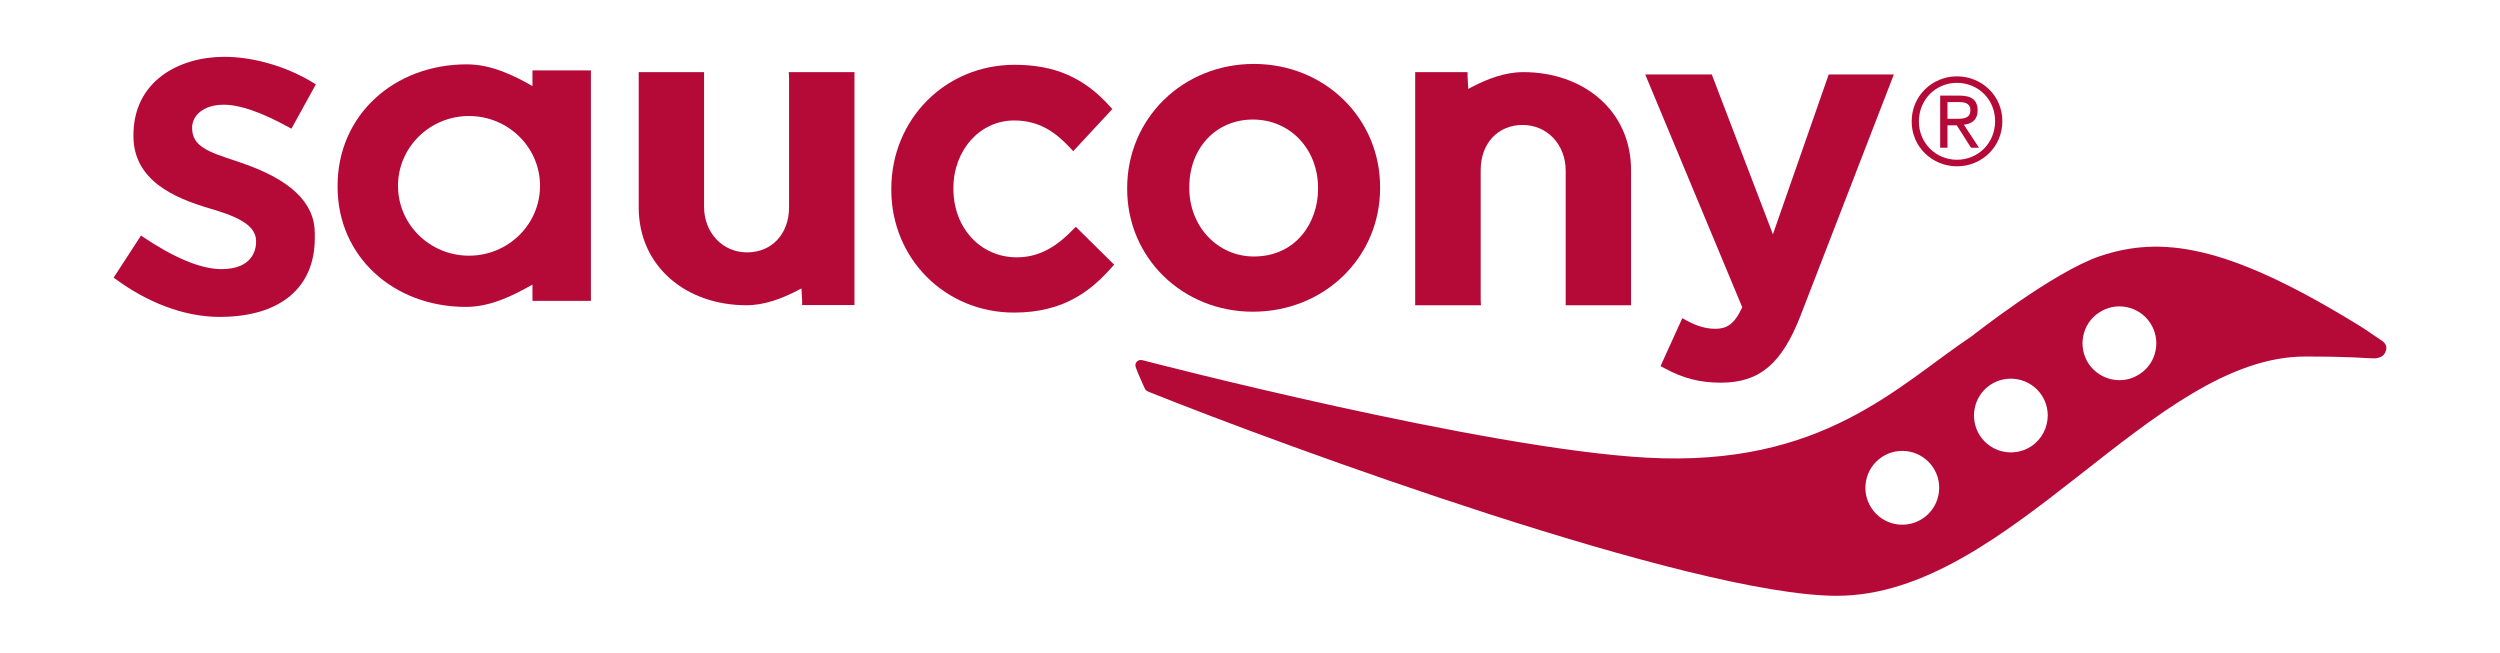
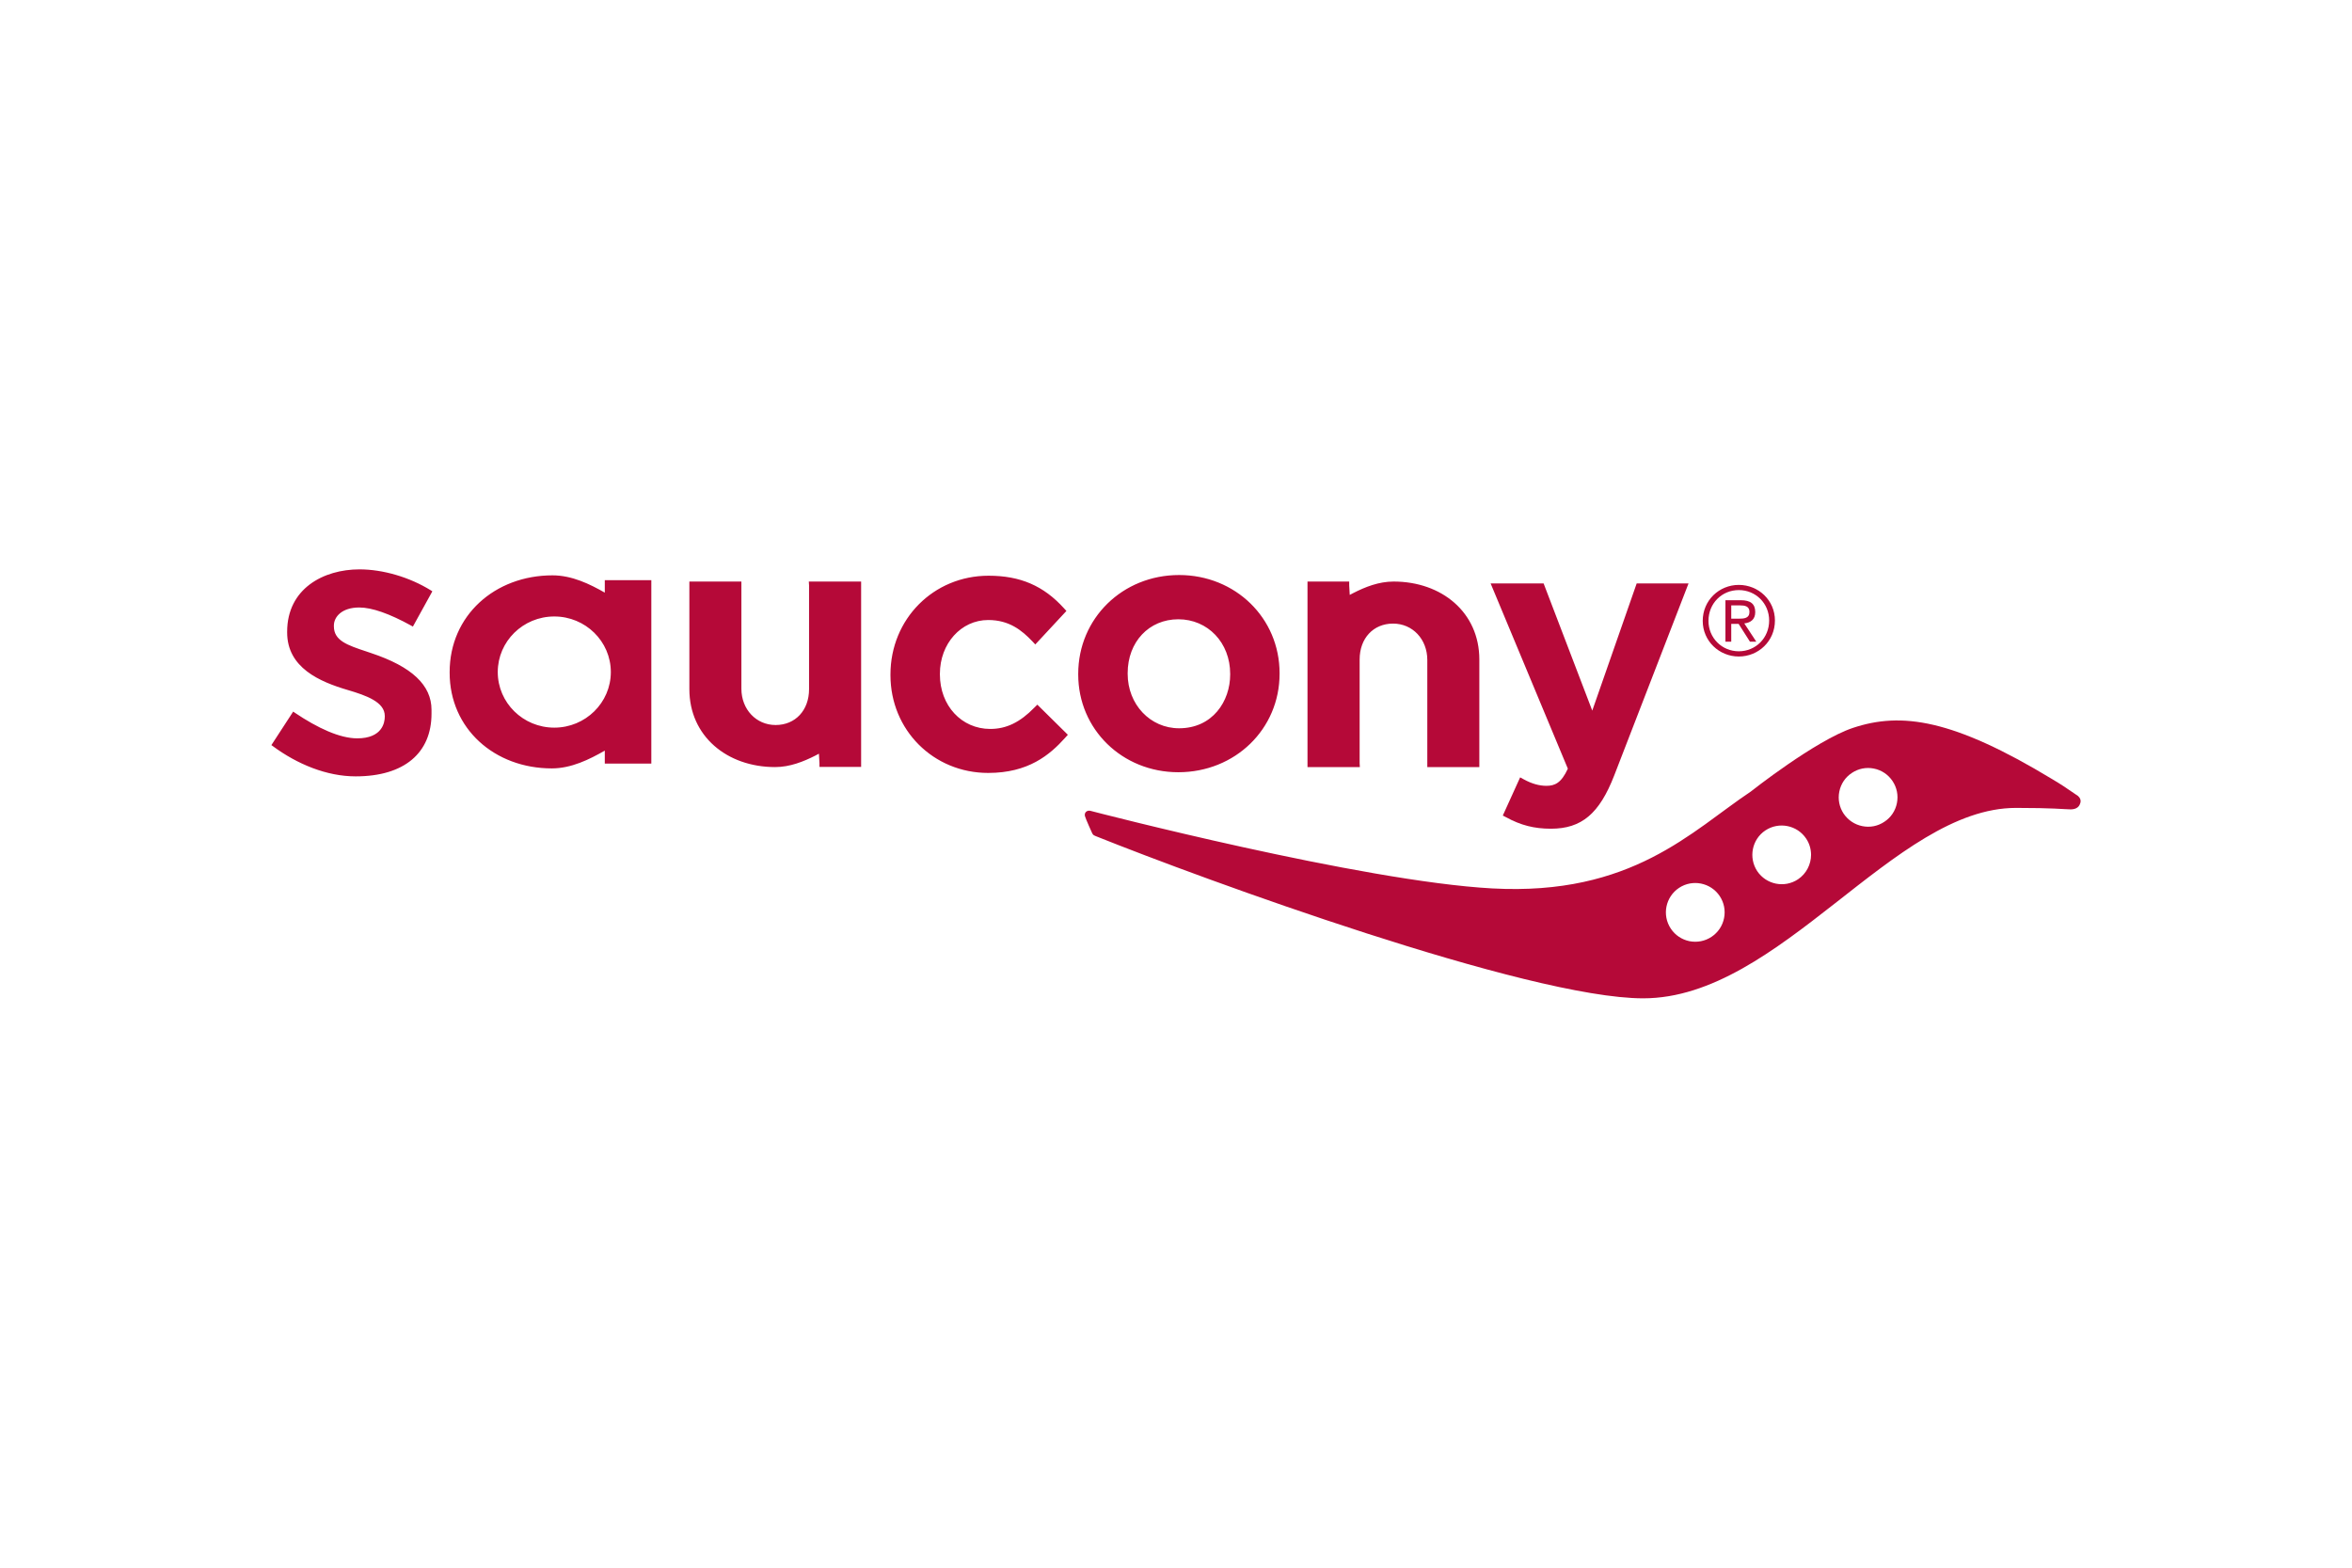
- <svg xmlns="http://www.w3.org/2000/svg" width="440" height="114.86" id="svg2" version="1.0">
-   <defs id="defs4">
-     <clipPath id="clipPath2420" clipPathUnits="userSpaceOnUse">
-       <path id="path2422" d="M 4256.72,2.082 L 4256.72,7014.58 L 693.277,7014.58 L 693.277,2.082 L 4256.72,2.082 z" />
-     </clipPath>
-   </defs>
-   <g id="layer1" transform="translate(-218.3271,-514.2668)">
-     <g id="g2514" transform="matrix(0.3999179,0,0,0.3999179,251.565,425.8013)">
-       <path d="M 22.621,292.53 L 22.597,292.53" style="fill:#b50938;fill-opacity:1;fill-rule:nonzero;stroke:none" id="path2426" />
-       <path d="M 671.765,365.907 C 667.802,365.907 663.601,364.711 659.293,362.341 L 657.254,361.228 L 647.671,382.341 L 649.445,383.266 C 657.634,387.739 665.08,389.622 674.24,389.622 C 691.219,389.622 701.05,381.334 709.279,360.138 L 750.35,253.983 L 721.685,253.983 C 721.685,253.983 700.496,314.733 697.129,324.324 C 693.488,314.832 670.229,253.983 670.229,253.983 L 640.936,253.983 C 640.936,253.983 682.9,354.649 683.633,356.424 C 680.027,364.266 676.519,365.907 671.765,365.907" style="fill:#b50938;fill-opacity:1;fill-rule:nonzero;stroke:none" id="path2428" />
-       <path d="M 405.838,339.214 L 407.207,337.678 L 390.344,321.022 L 388.768,322.582 C 380.779,330.795 373.217,334.452 364.312,334.452 C 348.439,334.452 336.472,321.543 336.472,304.333 L 336.472,303.954 C 336.472,287.256 348.191,274.222 363.181,274.222 C 374.786,274.222 381.785,279.909 387.646,286.066 L 389.206,287.742 L 406.415,269.212 L 405.062,267.718 C 393.778,255.271 380.911,249.724 363.379,249.724 C 332.938,249.724 309.142,273.694 309.142,304.333 L 309.142,304.729 C 309.142,335.029 332.855,358.776 363.181,358.776 C 385.334,358.776 397.18,348.888 405.838,339.214" style="fill:#b50938;fill-opacity:1;fill-rule:nonzero;stroke:none" id="path2430" />
-       <path d="M 468.28,358.389 C 499.709,358.389 524.258,334.492 524.258,303.978 L 524.258,303.591 C 524.258,273.158 499.843,249.345 468.707,249.345 C 437.417,249.345 412.945,273.323 412.945,303.978 L 412.945,304.374 C 412.945,334.65 437.261,358.389 468.28,358.389 M 440.281,303.591 C 440.281,286.356 452.051,273.818 468.28,273.818 C 484.613,273.818 496.954,286.768 496.954,303.978 L 496.954,304.374 C 496.954,319.123 487.238,334.089 468.707,334.089 C 452.753,334.089 440.281,320.899 440.281,303.978" style="fill:#b50938;fill-opacity:1;fill-rule:nonzero;stroke:none" id="path2432" />
-       <path d="M 264.01,252.952 L 264.142,255.09 L 264.142,312.471 C 264.142,324.142 256.573,332.281 245.66,332.281 C 234.898,332.281 226.735,323.647 226.735,312.19 L 226.735,252.952 L 197.977,252.952 L 197.977,312.471 C 197.977,338.446 218.794,355.54 245.38,355.54 C 253.502,355.54 261.088,352.519 267.716,349.144 L 269.597,348.136 L 269.903,353.443 L 269.903,355.458 L 292.931,355.458 L 292.931,252.952 L 264.142,252.952" style="fill:#b50938;fill-opacity:1;fill-rule:nonzero;stroke:none" id="path2434" />
-       <path d="M 568.639,355.54 L 568.523,353.428 L 568.523,296.037 C 568.523,284.334 576.101,276.203 586.996,276.203 C 597.8,276.203 605.93,284.838 605.93,296.317 L 605.93,355.54 L 634.696,355.54 L 634.696,296.037 C 634.696,270.013 613.888,252.952 587.302,252.952 C 579.139,252.952 571.561,255.948 564.932,259.357 L 563.051,260.339 L 562.754,255.04 L 562.754,252.952 L 539.701,252.952 L 539.701,355.54 L 568.523,355.54" style="fill:#b50938;fill-opacity:1;fill-rule:nonzero;stroke:none" id="path2436" />
-       <path d="M 151.219,254.644 L 151.219,259.085 C 142.964,254.371 133.102,249.526 122.305,249.526 C 90.428,249.526 65.451,271.763 65.451,302.995 L 65.451,303.4 C 65.451,334.311 90.271,356.275 121.933,356.275 C 132.73,356.275 142.709,351.298 151.219,346.444 L 151.219,353.626 L 176.938,353.626 L 176.938,252.2 L 151.219,252.2 L 151.219,254.644 z M 123.295,333.733 C 106.028,333.733 92.046,319.966 92.046,302.995 C 92.046,286.033 106.028,272.266 123.295,272.266 C 140.546,272.266 154.553,286.033 154.553,302.995 C 154.553,319.966 140.546,333.733 123.295,333.733" style="fill:#b50938;fill-opacity:1;fill-rule:nonzero;stroke:none" id="path2438" />
-       <path d="M 15.473,267.297 C 22.481,267.297 32.163,270.69 44.164,277.309 L 45.13,277.854 L 55.885,258.358 L 55.027,257.805 C 43.322,250.542 28.581,246.216 15.613,246.216 C -4.295,246.216 -24.385,256.864 -24.385,280.702 L -24.385,281.098 C -24.385,300.594 -6.441,308.353 9.151,312.933 C 19.493,315.987 29.587,319.594 29.587,327.288 L 29.587,327.675 C 29.587,330.985 28.11,339.652 14.359,339.652 C 4.71,339.652 -7.522,333.981 -20.143,325.495 L -21.05,324.861 L -33.101,343.39 L -32.251,344.002 C -18.814,353.923 -2.57,360.675 13.509,360.675 C 40.549,360.675 55.423,347.559 55.423,326.041 L 55.423,323.862 C 55.423,310.243 44.552,300.007 22.101,292.53 L 22.118,292.53 L 22.101,292.53 L 19.361,291.597 C 8.969,288.147 1.45,285.637 1.45,277.722 L 1.45,277.284 C 1.45,272.489 5.841,267.297 15.473,267.297" style="fill:#b50938;fill-opacity:1;fill-rule:nonzero;stroke:none" id="path2440" />
-       <path d="M 965.681,371.562 L 965.681,371.529 C 957.278,365.8 957.278,365.76 951.533,362.292 C 896.413,328.881 867.929,324.96 841.211,333.882 C 820.444,340.833 784.729,369.102 784.729,369.102 C 752.108,390.868 719.117,426.838 641.794,422.637 C 569.803,418.741 421.562,380.245 419.77,379.75 C 417.979,379.23 416.114,380.566 416.666,382.672 C 417.088,384.264 420.686,392.163 420.686,392.163 C 421.141,393.237 422.098,393.484 422.569,393.699 C 481.601,417.388 661.661,483.411 725.3,483.411 C 801.146,483.411 863.9,378.115 931.369,378.115 C 952.301,378.115 957.617,378.867 960.613,378.891 C 963.593,379.147 966.11,378.247 966.86,375.622 C 966.86,375.622 967.901,373.435 965.681,371.562 M 769.987,439.054 C 769.136,443.331 766.669,446.986 763.078,449.388 C 759.446,451.815 755.131,452.632 750.863,451.815 C 746.603,450.924 742.946,448.48 740.554,444.882 C 735.577,437.403 737.615,427.326 745.076,422.349 C 752.53,417.396 762.625,419.434 767.585,426.871 C 769.987,430.486 770.837,434.82 769.987,439.054 M 810.853,417.603 C 803.383,422.563 793.304,420.508 788.32,413.079 C 783.4,405.592 785.389,395.499 792.842,390.555 C 800.305,385.618 810.398,387.649 815.359,395.068 C 817.199,397.792 818.057,400.938 818.083,403.999 C 818.083,409.273 815.54,414.457 810.853,417.603 M 865.543,375.474 C 864.701,379.725 862.234,383.422 858.602,385.783 C 854.995,388.218 850.678,389.052 846.436,388.194 C 842.168,387.343 838.511,384.867 836.077,381.285 C 833.699,377.661 832.841,373.345 833.699,369.094 C 834.557,364.834 836.984,361.161 840.649,358.776 C 844.24,356.365 848.548,355.507 852.815,356.365 C 857.059,357.208 860.731,359.676 863.141,363.291 C 865.543,366.891 866.393,371.215 865.543,375.474" style="fill:#b50938;fill-opacity:1;fill-rule:nonzero;stroke:none" id="path2442" />
-       <path d="M 778.126,254.809 C 789.029,254.809 798.109,263.327 798.109,274.503 C 798.109,285.868 789.029,294.403 778.126,294.403 C 767.305,294.403 758.192,285.868 758.192,274.701 C 758.192,263.327 767.305,254.809 778.126,254.809 M 778.126,291.514 C 787.46,291.514 794.914,284.16 794.914,274.503 C 794.914,264.962 787.46,257.673 778.126,257.673 C 768.839,257.673 761.369,264.962 761.369,274.701 C 761.369,284.16 768.839,291.514 778.126,291.514 M 770.746,263.278 L 779.191,263.278 C 784.637,263.278 787.222,265.283 787.222,269.864 C 787.222,273.983 784.58,275.717 781.163,276.096 L 787.816,286.215 L 784.307,286.215 L 778.043,276.36 L 773.957,276.36 L 773.957,286.215 L 770.746,286.215 L 770.746,263.278 z M 773.957,273.496 L 777.869,273.496 C 781.055,273.496 784.027,273.323 784.027,269.708 C 784.027,266.521 781.336,266.133 778.868,266.133 L 773.957,266.133" style="fill:#b50938;fill-opacity:1;fill-rule:nonzero;stroke:none" id="path2444" />
-     </g>
+ <svg xmlns="http://www.w3.org/2000/svg" height="800" width="1200" version="1.0" viewBox="-60 -23.715 520 142.287">
+   <g fill="#b50938">
+     <path d="M22.285 18.522h-.01m259.614 29.345c-1.585 0-3.265-.478-4.988-1.426l-.815-.445-3.833 8.443.71.37c3.275 1.789 6.253 2.542 9.916 2.542 6.79 0 10.722-3.314 14.012-11.791l16.425-42.453h-11.464s-8.474 24.295-9.821 28.13c-1.456-3.796-10.758-28.13-10.758-28.13h-11.715s16.782 40.258 17.076 40.968c-1.442 3.136-2.845 3.792-4.746 3.792M175.54 37.192l.548-.614-6.744-6.661-.63.624c-3.195 3.284-6.219 4.747-9.78 4.747-6.348 0-11.134-5.163-11.134-12.045v-.152c0-6.678 4.687-11.89 10.681-11.89 4.641 0 7.44 2.274 9.784 4.737l.624.67 6.882-7.41-.541-.597c-4.513-4.978-9.659-7.196-16.67-7.196-12.174 0-21.69 9.586-21.69 21.839v.158c0 12.117 9.483 21.614 21.611 21.614 8.86 0 13.597-3.954 17.059-7.823m24.972 7.668c12.569 0 22.387-9.557 22.387-21.76v-.155c0-12.171-9.764-21.694-22.216-21.694-12.513 0-22.3 9.589-22.3 21.849v.158c0 12.108 9.725 21.602 22.129 21.602M189.314 22.945c0-6.893 4.707-11.907 11.197-11.907 6.532 0 11.467 5.179 11.467 12.061v.158c0 5.899-3.885 11.884-11.296 11.884-6.38 0-11.368-5.275-11.368-12.042M118.82 2.694l.053.855v22.948c0 4.668-3.027 7.923-7.391 7.923-4.304 0-7.569-3.453-7.569-8.035V2.694H92.412v23.803c0 10.388 8.325 17.224 18.957 17.224 3.248 0 6.282-1.208 8.933-2.558l.752-.403.122 2.122v.806h9.209V2.694h-11.513m121.774 41.027l-.046-.845V19.924c0-4.68 3.031-7.932 7.388-7.932 4.321 0 7.572 3.453 7.572 8.044v23.684h11.504V19.924c0-10.407-8.322-17.23-18.954-17.23-3.265 0-6.295 1.198-8.946 2.562l-.752.393-.119-2.119v-.835h-9.22v41.027h11.527M73.713 3.37v1.776c-3.301-1.885-7.245-3.823-11.563-3.823-12.748 0-22.737 8.893-22.737 21.383v.162c0 12.362 9.926 21.146 22.588 21.146 4.318 0 8.309-1.99 11.712-3.932v2.872h10.286V2.393H73.713zM62.546 35c-6.905 0-12.497-5.506-12.497-12.293 0-6.783 5.592-12.289 12.497-12.289 6.899 0 12.501 5.506 12.501 12.289 0 6.787-5.602 12.293-12.501 12.293M19.426 8.431c2.802 0 6.674 1.357 11.474 4.004l.386.218 4.301-7.797-.343-.221C30.563 1.73 24.668 0 19.482 0 11.52 0 3.486 4.258 3.486 13.792v.158c0 7.797 7.176 10.9 13.412 12.731 4.136 1.221 8.173 2.664 8.173 5.741v.155c0 1.324-.591 4.79-6.09 4.79-3.859 0-8.751-2.268-13.798-5.662l-.363-.254L0 38.862l.34.245c5.374 3.968 11.87 6.668 18.3 6.668 10.814 0 16.762-5.245 16.762-13.851v-.872c0-5.446-4.347-9.54-13.326-12.53h.007-.007l-1.096-.373c-4.156-1.38-7.163-2.383-7.163-5.549v-.175c0-1.918 1.756-3.994 5.608-3.994" />
+     <path d="M399.431 50.128v-.013c-3.361-2.291-3.361-2.307-5.658-3.694-22.044-13.362-33.435-14.93-44.12-11.362-8.305 2.78-22.588 14.085-22.588 14.085-13.046 8.705-26.239 23.09-57.162 21.41-28.791-1.558-88.075-16.953-88.791-17.151-.716-.208-1.462.326-1.241 1.169.169.636 1.608 3.795 1.608 3.795.182.43.565.528.753.614 23.608 9.474 95.617 35.877 121.068 35.877 30.332 0 55.429-42.109 82.41-42.109 8.371 0 10.497.3 11.695.31 1.192.103 2.199-.257 2.498-1.307 0 0 .416-.875-.471-1.624m-78.262 26.991c-.34 1.71-1.327 3.172-2.763 4.133-1.452.971-3.178 1.298-4.885.971-1.704-.356-3.166-1.333-4.123-2.773-1.99-2.991-1.175-7.021 1.809-9.011 2.981-1.981 7.018-1.166 9.002 1.809.96 1.446 1.3 3.179.96 4.872m16.343-8.579c-2.987 1.984-7.018 1.162-9.011-1.809-1.968-2.994-1.172-7.03 1.809-9.008 2.984-1.974 7.021-1.162 9.005 1.805.736 1.089 1.079 2.347 1.089 3.572 0 2.109-1.017 4.182-2.891 5.44m21.872-16.848c-.337 1.7-1.323 3.179-2.776 4.123-1.443.974-3.169 1.307-4.866.964-1.707-.34-3.169-1.331-4.143-2.763-.951-1.449-1.294-3.175-.951-4.875.343-1.704 1.314-3.173 2.779-4.127 1.436-.964 3.159-1.307 4.866-.964 1.697.337 3.166 1.324 4.13 2.77.96 1.44 1.301 3.169.96 4.872m-34.96-48.256c4.361 0 7.992 3.406 7.992 7.876 0 4.545-3.631 7.958-7.992 7.958-4.327 0-7.972-3.413-7.972-7.879 0-4.549 3.644-7.955 7.972-7.955m0 14.679c3.733 0 6.714-2.941 6.714-6.803 0-3.816-2.981-6.731-6.714-6.731-3.714 0-6.701 2.915-6.701 6.81 0 3.783 2.987 6.724 6.701 6.724m-2.951-11.292h3.377c2.178 0 3.212.802 3.212 2.634 0 1.647-1.056 2.341-2.423 2.492l2.66 4.047h-1.403l-2.505-3.941h-1.634v3.941h-1.284zm1.284 4.086h1.565c1.274 0 2.462-.069 2.462-1.515 0-1.274-1.076-1.429-2.063-1.429h-1.964" />
  </g>
</svg>
